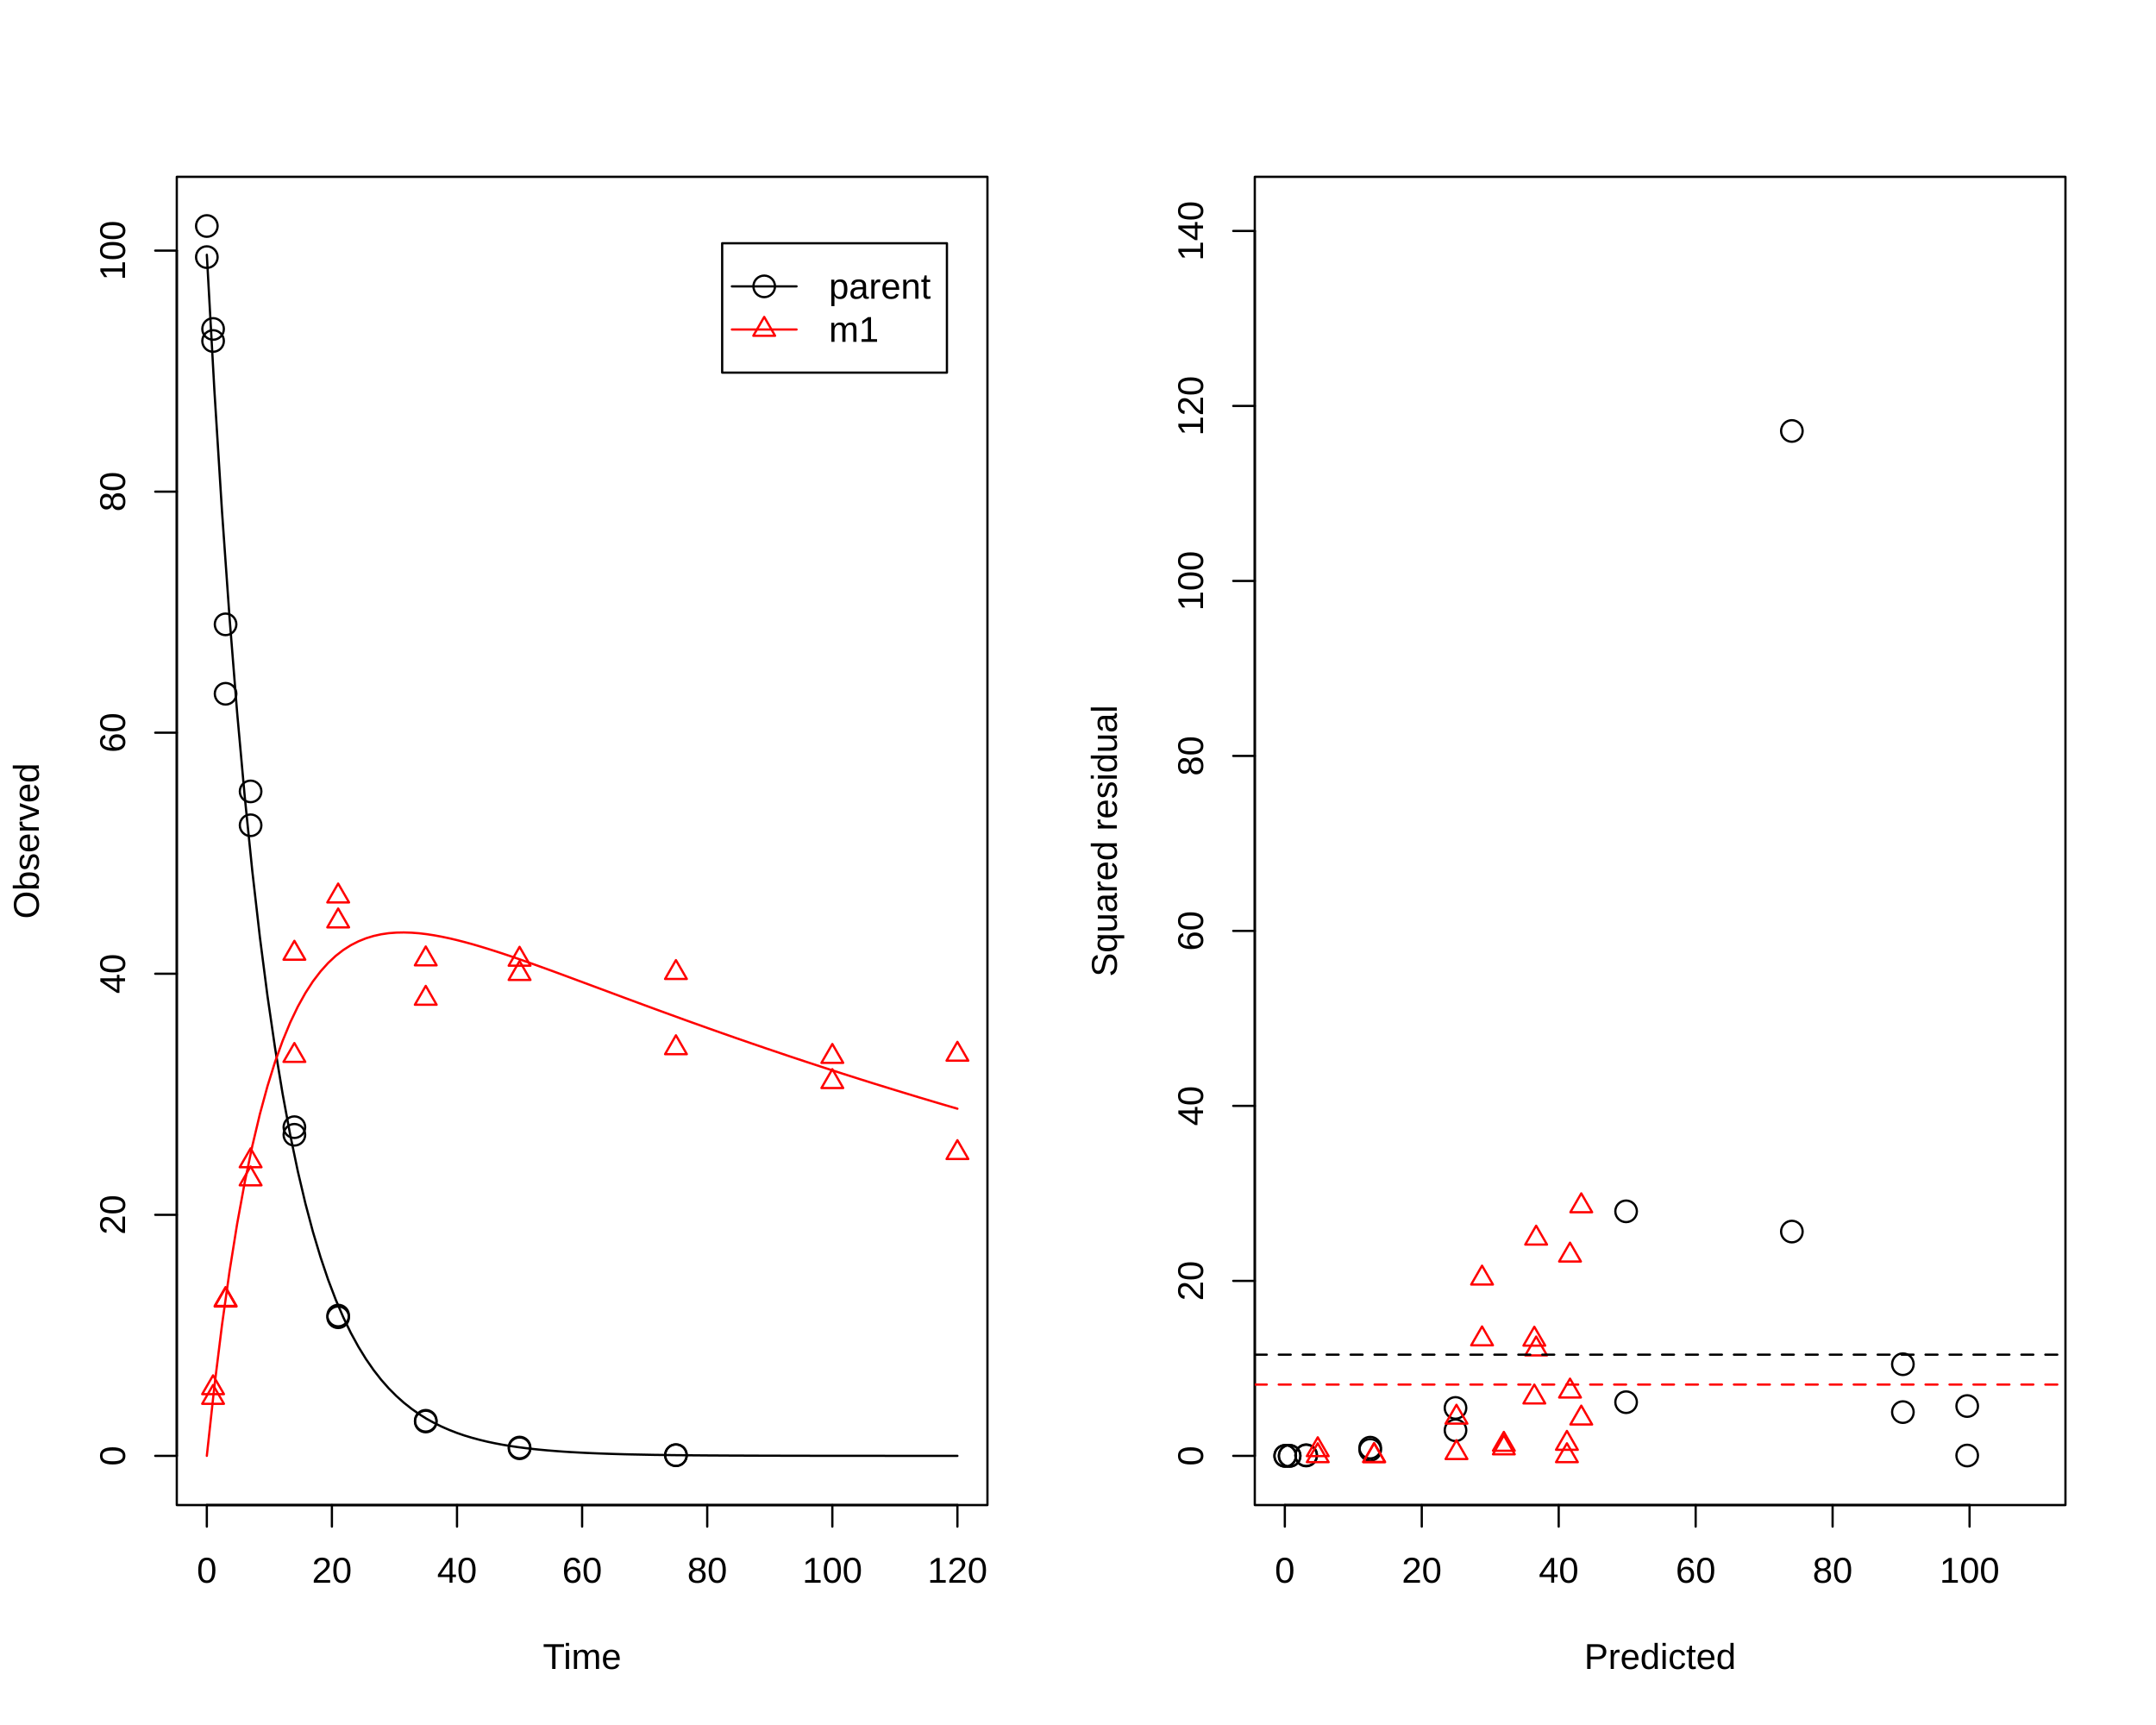
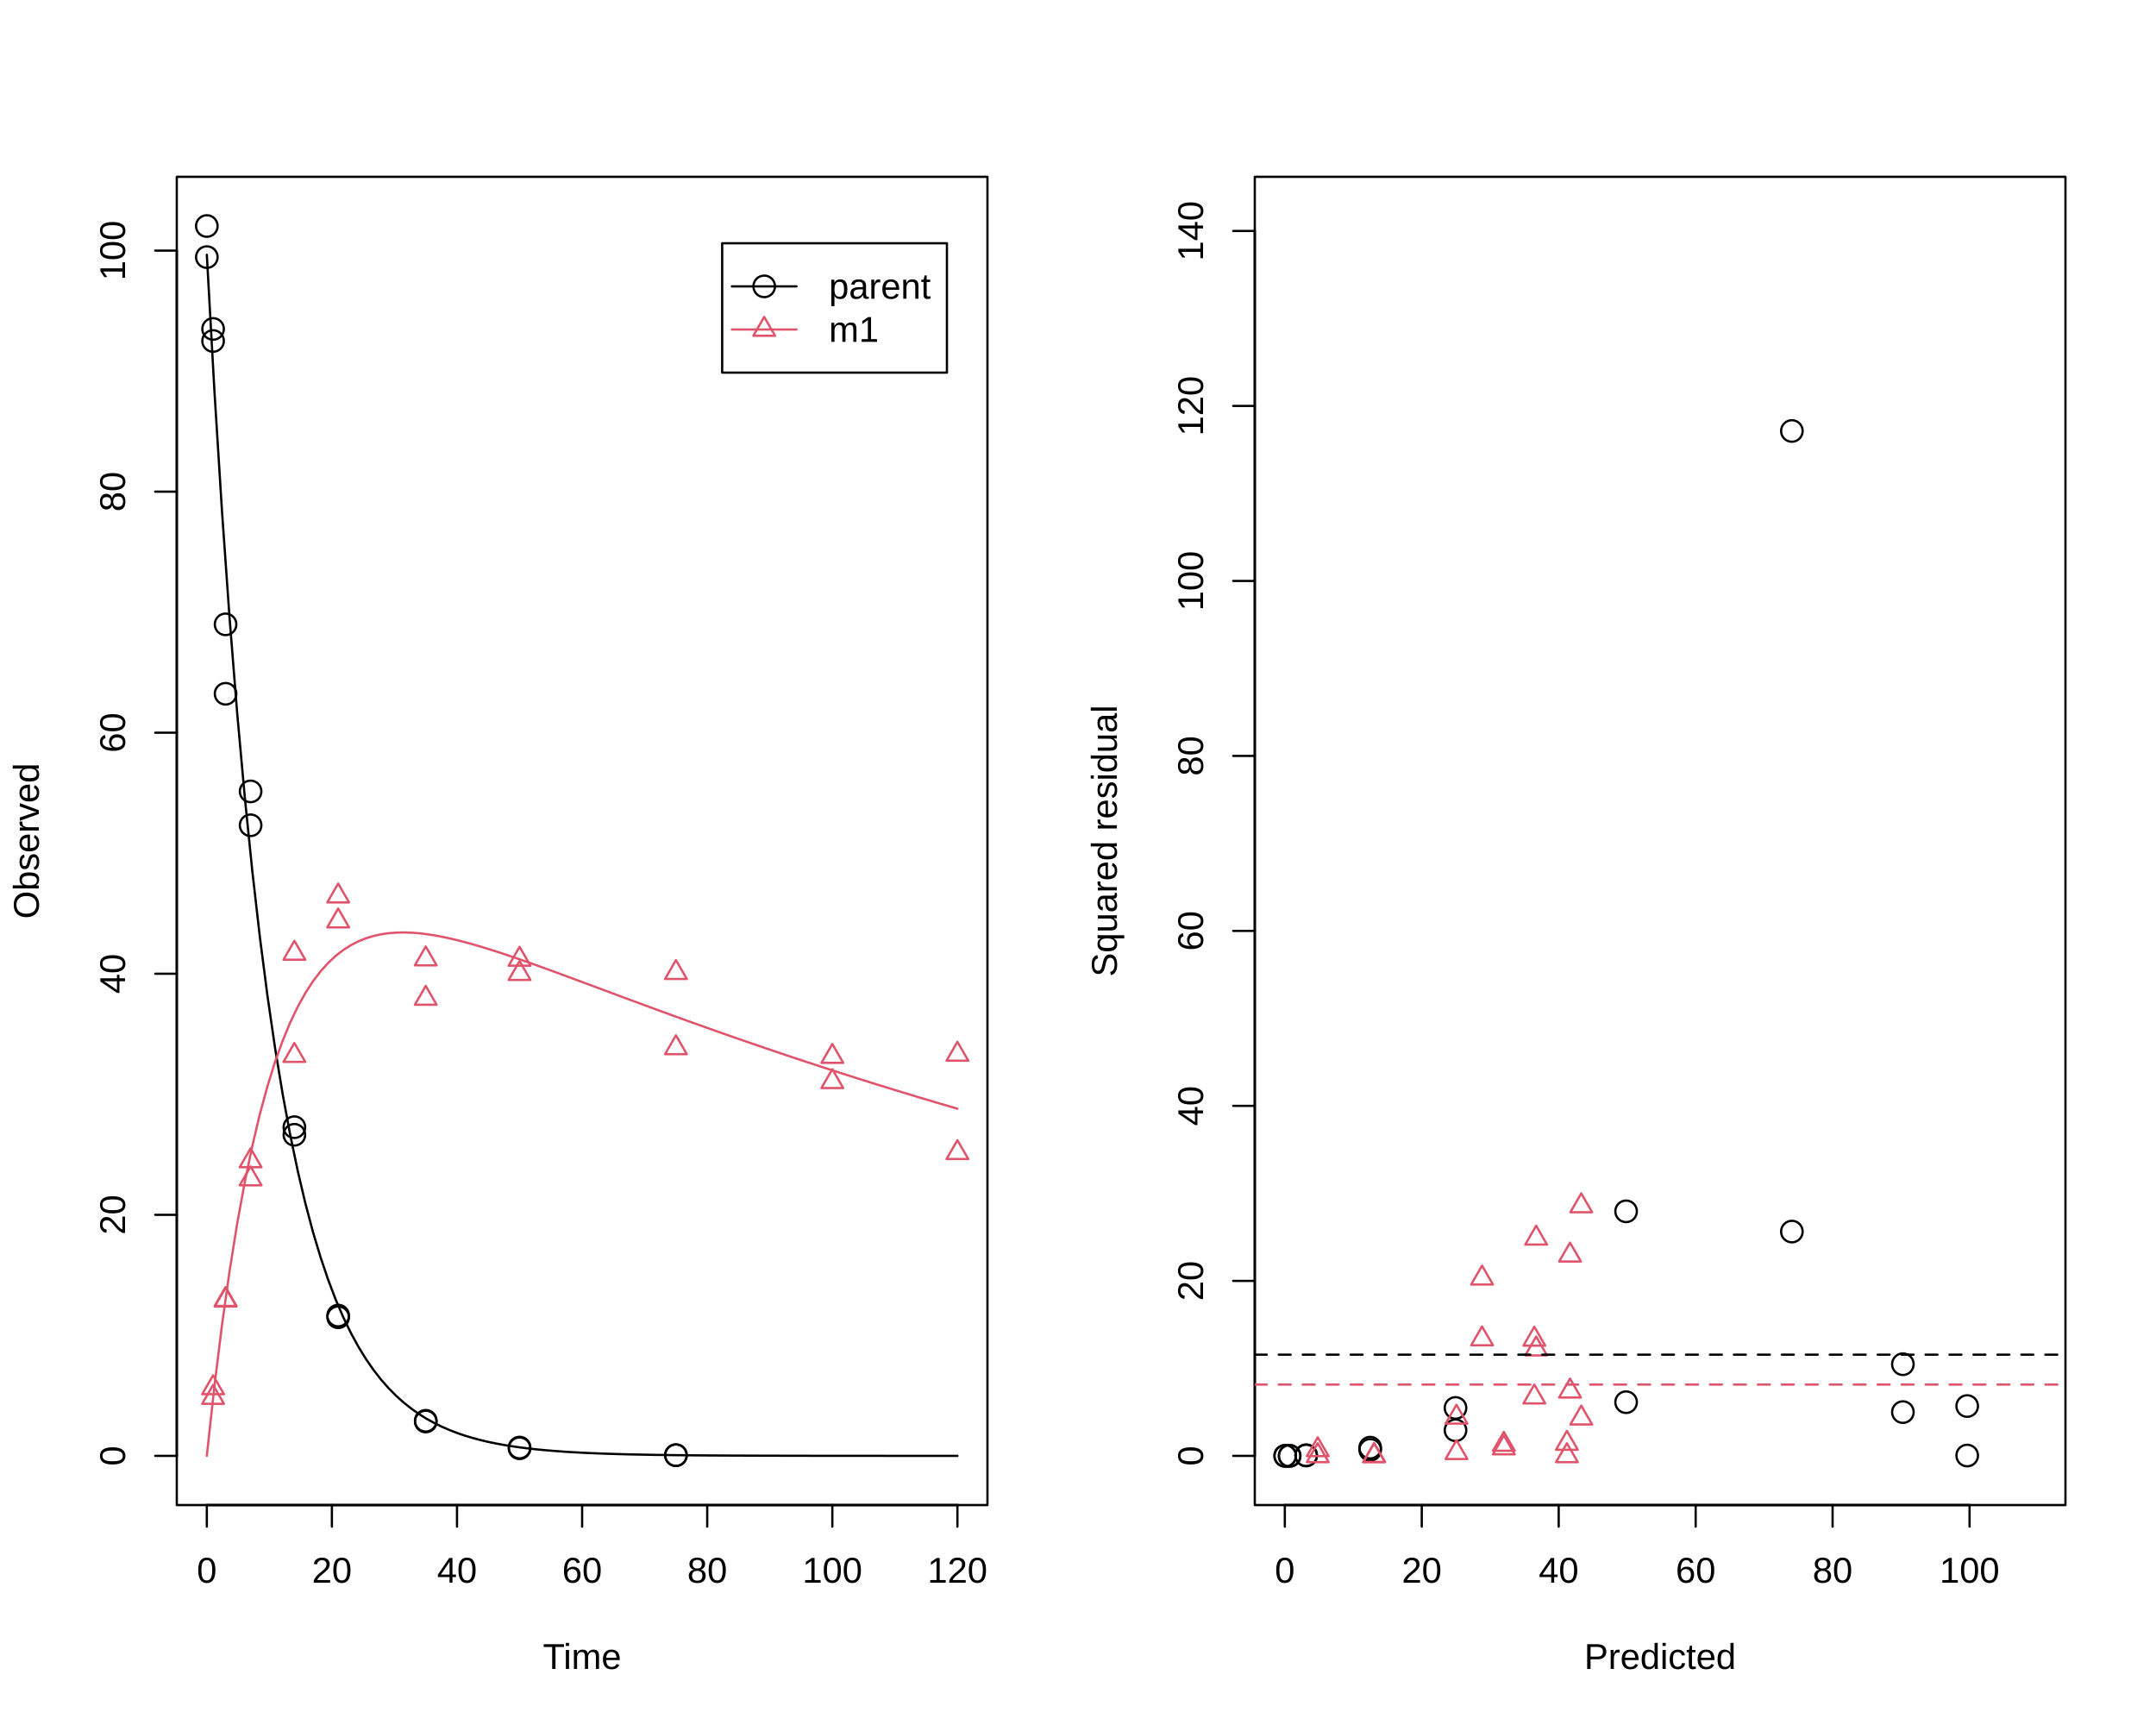
<svg xmlns="http://www.w3.org/2000/svg" viewBox="0 0 720.00 576.00">
  <defs>
    <style type="text/css">
    line, polyline, polygon, path, rect, circle {
      fill: none;
      stroke: #000000;
      stroke-linecap: round;
      stroke-linejoin: round;
      stroke-miterlimit: 10.00;
    }
  </style>
  </defs>
  <rect width="100%" height="100%" style="stroke: none; fill: #FFFFFF;" />
  <line x1="69.07" y1="502.56" x2="319.73" y2="502.56" style="stroke-width: 0.75;" />
  <line x1="69.07" y1="502.56" x2="69.07" y2="509.76" style="stroke-width: 0.75;" />
  <line x1="110.84" y1="502.56" x2="110.84" y2="509.76" style="stroke-width: 0.75;" />
  <line x1="152.62" y1="502.56" x2="152.62" y2="509.76" style="stroke-width: 0.75;" />
  <line x1="194.40" y1="502.56" x2="194.40" y2="509.76" style="stroke-width: 0.75;" />
  <line x1="236.18" y1="502.56" x2="236.18" y2="509.76" style="stroke-width: 0.75;" />
  <line x1="277.96" y1="502.56" x2="277.96" y2="509.76" style="stroke-width: 0.75;" />
  <line x1="319.73" y1="502.56" x2="319.73" y2="509.76" style="stroke-width: 0.75;" />
  <text x="65.73" y="528.48" style="font-size: 12.00px; font-family: Liberation Sans;" textLength="6.67px" lengthAdjust="spacingAndGlyphs">0</text>
  <text x="104.17" y="528.48" style="font-size: 12.00px; font-family: Liberation Sans;" textLength="13.34px" lengthAdjust="spacingAndGlyphs">20</text>
  <text x="145.95" y="528.48" style="font-size: 12.00px; font-family: Liberation Sans;" textLength="13.34px" lengthAdjust="spacingAndGlyphs">40</text>
  <text x="187.73" y="528.48" style="font-size: 12.00px; font-family: Liberation Sans;" textLength="13.34px" lengthAdjust="spacingAndGlyphs">60</text>
  <text x="229.51" y="528.48" style="font-size: 12.00px; font-family: Liberation Sans;" textLength="13.34px" lengthAdjust="spacingAndGlyphs">80</text>
  <text x="267.95" y="528.48" style="font-size: 12.00px; font-family: Liberation Sans;" textLength="20.02px" lengthAdjust="spacingAndGlyphs">100</text>
  <text x="309.73" y="528.48" style="font-size: 12.00px; font-family: Liberation Sans;" textLength="20.02px" lengthAdjust="spacingAndGlyphs">120</text>
  <line x1="59.04" y1="486.13" x2="59.04" y2="83.68" style="stroke-width: 0.75;" />
  <line x1="59.04" y1="486.13" x2="51.84" y2="486.13" style="stroke-width: 0.75;" />
  <line x1="59.04" y1="405.64" x2="51.84" y2="405.64" style="stroke-width: 0.75;" />
  <line x1="59.04" y1="325.15" x2="51.84" y2="325.15" style="stroke-width: 0.75;" />
  <line x1="59.04" y1="244.66" x2="51.84" y2="244.66" style="stroke-width: 0.75;" />
  <line x1="59.04" y1="164.17" x2="51.84" y2="164.17" style="stroke-width: 0.75;" />
  <line x1="59.04" y1="83.68" x2="51.84" y2="83.68" style="stroke-width: 0.75;" />
  <text transform="translate(41.76,489.47) rotate(-90)" style="font-size: 12.00px; font-family: Liberation Sans;" textLength="6.67px" lengthAdjust="spacingAndGlyphs">0</text>
  <text transform="translate(41.76,412.31) rotate(-90)" style="font-size: 12.00px; font-family: Liberation Sans;" textLength="13.34px" lengthAdjust="spacingAndGlyphs">20</text>
  <text transform="translate(41.76,331.82) rotate(-90)" style="font-size: 12.00px; font-family: Liberation Sans;" textLength="13.34px" lengthAdjust="spacingAndGlyphs">40</text>
  <text transform="translate(41.76,251.33) rotate(-90)" style="font-size: 12.00px; font-family: Liberation Sans;" textLength="13.34px" lengthAdjust="spacingAndGlyphs">60</text>
  <text transform="translate(41.76,170.84) rotate(-90)" style="font-size: 12.00px; font-family: Liberation Sans;" textLength="13.34px" lengthAdjust="spacingAndGlyphs">80</text>
  <text transform="translate(41.76,93.68) rotate(-90)" style="font-size: 12.00px; font-family: Liberation Sans;" textLength="20.02px" lengthAdjust="spacingAndGlyphs">100</text>
  <polyline points="59.04,502.56 329.76,502.56 329.76,59.04 59.04,59.04 59.04,502.56 " style="stroke-width: 0.75;" />
  <defs>
    <clipPath id="cpMC4wMHwzNjAuMDB8NTc2LjAwfDAuMDA=">
      <rect x="0.00" y="0.00" width="360.00" height="576.00" />
    </clipPath>
  </defs>
  <g clip-path="url(#cpMC4wMHwzNjAuMDB8NTc2LjAwfDAuMDA=)">
    <text x="181.29" y="557.28" style="font-size: 12.00px; font-family: Liberation Sans;" textLength="26.22px" lengthAdjust="spacingAndGlyphs">Time</text>
  </g>
  <g clip-path="url(#cpMC4wMHwzNjAuMDB8NTc2LjAwfDAuMDA=)">
    <text transform="translate(12.96,306.81) rotate(-90)" style="font-size: 12.00px; font-family: Liberation Sans;" textLength="52.02px" lengthAdjust="spacingAndGlyphs">Observed</text>
  </g>
  <defs>
    <clipPath id="cpNTkuMDR8MzI5Ljc2fDUwMi41Nnw1OS4wNA==">
      <rect x="59.04" y="59.04" width="270.72" height="443.52" />
    </clipPath>
  </defs>
  <circle cx="69.07" cy="85.85" r="2.70pt" style="stroke-width: 0.75;" clip-path="url(#cpNTkuMDR8MzI5Ljc2fDUwMi41Nnw1OS4wNA==)" />
  <circle cx="69.07" cy="75.47" r="2.70pt" style="stroke-width: 0.75;" clip-path="url(#cpNTkuMDR8MzI5Ljc2fDUwMi41Nnw1OS4wNA==)" />
  <circle cx="71.16" cy="109.84" r="2.70pt" style="stroke-width: 0.75;" clip-path="url(#cpNTkuMDR8MzI5Ljc2fDUwMi41Nnw1OS4wNA==)" />
  <circle cx="71.16" cy="113.86" r="2.70pt" style="stroke-width: 0.75;" clip-path="url(#cpNTkuMDR8MzI5Ljc2fDUwMi41Nnw1OS4wNA==)" />
  <circle cx="75.33" cy="231.66" r="2.70pt" style="stroke-width: 0.75;" clip-path="url(#cpNTkuMDR8MzI5Ljc2fDUwMi41Nnw1OS4wNA==)" />
  <circle cx="75.33" cy="208.48" r="2.70pt" style="stroke-width: 0.75;" clip-path="url(#cpNTkuMDR8MzI5Ljc2fDUwMi41Nnw1OS4wNA==)" />
  <circle cx="83.69" cy="275.57" r="2.70pt" style="stroke-width: 0.75;" clip-path="url(#cpNTkuMDR8MzI5Ljc2fDUwMi41Nnw1OS4wNA==)" />
  <circle cx="83.69" cy="264.26" r="2.70pt" style="stroke-width: 0.75;" clip-path="url(#cpNTkuMDR8MzI5Ljc2fDUwMi41Nnw1OS4wNA==)" />
  <circle cx="98.31" cy="376.38" r="2.70pt" style="stroke-width: 0.75;" clip-path="url(#cpNTkuMDR8MzI5Ljc2fDUwMi41Nnw1OS4wNA==)" />
  <circle cx="98.31" cy="378.92" r="2.70pt" style="stroke-width: 0.75;" clip-path="url(#cpNTkuMDR8MzI5Ljc2fDUwMi41Nnw1OS4wNA==)" />
  <circle cx="112.93" cy="439.85" r="2.70pt" style="stroke-width: 0.75;" clip-path="url(#cpNTkuMDR8MzI5Ljc2fDUwMi41Nnw1OS4wNA==)" />
  <circle cx="112.93" cy="439.29" r="2.70pt" style="stroke-width: 0.75;" clip-path="url(#cpNTkuMDR8MzI5Ljc2fDUwMi41Nnw1OS4wNA==)" />
  <circle cx="142.18" cy="474.66" r="2.70pt" style="stroke-width: 0.75;" clip-path="url(#cpNTkuMDR8MzI5Ljc2fDUwMi41Nnw1OS4wNA==)" />
  <circle cx="142.18" cy="474.42" r="2.70pt" style="stroke-width: 0.75;" clip-path="url(#cpNTkuMDR8MzI5Ljc2fDUwMi41Nnw1OS4wNA==)" />
  <circle cx="173.51" cy="483.36" r="2.70pt" style="stroke-width: 0.75;" clip-path="url(#cpNTkuMDR8MzI5Ljc2fDUwMi41Nnw1OS4wNA==)" />
  <circle cx="173.51" cy="483.60" r="2.70pt" style="stroke-width: 0.75;" clip-path="url(#cpNTkuMDR8MzI5Ljc2fDUwMi41Nnw1OS4wNA==)" />
  <circle cx="225.73" cy="485.93" r="2.70pt" style="stroke-width: 0.75;" clip-path="url(#cpNTkuMDR8MzI5Ljc2fDUwMi41Nnw1OS4wNA==)" />
  <circle cx="225.73" cy="485.89" r="2.70pt" style="stroke-width: 0.75;" clip-path="url(#cpNTkuMDR8MzI5Ljc2fDUwMi41Nnw1OS4wNA==)" />
-   <polyline points="71.16,462.46 74.79,468.75 67.52,468.75 71.16,462.46 " style="stroke-width: 0.75; stroke: #FF0000;" clip-path="url(#cpNTkuMDR8MzI5Ljc2fDUwMi41Nnw1OS4wNA==)" />
-   <polyline points="71.16,459.24 74.79,465.53 67.52,465.53 71.16,459.24 " style="stroke-width: 0.75; stroke: #FF0000;" clip-path="url(#cpNTkuMDR8MzI5Ljc2fDUwMi41Nnw1OS4wNA==)" />
-   <polyline points="75.33,429.98 78.97,436.28 71.70,436.28 75.33,429.98 " style="stroke-width: 0.75; stroke: #FF0000;" clip-path="url(#cpNTkuMDR8MzI5Ljc2fDUwMi41Nnw1OS4wNA==)" />
-   <polyline points="75.33,429.78 78.97,436.07 71.70,436.07 75.33,429.78 " style="stroke-width: 0.75; stroke: #FF0000;" clip-path="url(#cpNTkuMDR8MzI5Ljc2fDUwMi41Nnw1OS4wNA==)" />
-   <polyline points="83.69,389.49 87.33,395.79 80.05,395.79 83.69,389.49 " style="stroke-width: 0.75; stroke: #FF0000;" clip-path="url(#cpNTkuMDR8MzI5Ljc2fDUwMi41Nnw1OS4wNA==)" />
-   <polyline points="83.69,383.45 87.33,389.75 80.05,389.75 83.69,383.45 " style="stroke-width: 0.75; stroke: #FF0000;" clip-path="url(#cpNTkuMDR8MzI5Ljc2fDUwMi41Nnw1OS4wNA==)" />
-   <polyline points="98.31,314.15 101.95,320.45 94.67,320.45 98.31,314.15 " style="stroke-width: 0.75; stroke: #FF0000;" clip-path="url(#cpNTkuMDR8MzI5Ljc2fDUwMi41Nnw1OS4wNA==)" />
-   <polyline points="98.31,348.28 101.95,354.58 94.67,354.58 98.31,348.28 " style="stroke-width: 0.75; stroke: #FF0000;" clip-path="url(#cpNTkuMDR8MzI5Ljc2fDUwMi41Nnw1OS4wNA==)" />
-   <polyline points="112.93,303.36 116.57,309.66 109.30,309.66 112.93,303.36 " style="stroke-width: 0.75; stroke: #FF0000;" clip-path="url(#cpNTkuMDR8MzI5Ljc2fDUwMi41Nnw1OS4wNA==)" />
-   <polyline points="112.93,295.03 116.57,301.33 109.30,301.33 112.93,295.03 " style="stroke-width: 0.75; stroke: #FF0000;" clip-path="url(#cpNTkuMDR8MzI5Ljc2fDUwMi41Nnw1OS4wNA==)" />
-   <polyline points="142.18,316.04 145.81,322.34 138.54,322.34 142.18,316.04 " style="stroke-width: 0.75; stroke: #FF0000;" clip-path="url(#cpNTkuMDR8MzI5Ljc2fDUwMi41Nnw1OS4wNA==)" />
-   <polyline points="142.18,329.20 145.81,335.50 138.54,335.50 142.18,329.20 " style="stroke-width: 0.75; stroke: #FF0000;" clip-path="url(#cpNTkuMDR8MzI5Ljc2fDUwMi41Nnw1OS4wNA==)" />
-   <polyline points="173.51,316.16 177.15,322.46 169.87,322.46 173.51,316.16 " style="stroke-width: 0.75; stroke: #FF0000;" clip-path="url(#cpNTkuMDR8MzI5Ljc2fDUwMi41Nnw1OS4wNA==)" />
-   <polyline points="173.51,320.91 177.15,327.21 169.87,327.21 173.51,320.91 " style="stroke-width: 0.75; stroke: #FF0000;" clip-path="url(#cpNTkuMDR8MzI5Ljc2fDUwMi41Nnw1OS4wNA==)" />
-   <polyline points="225.73,320.59 229.37,326.89 222.10,326.89 225.73,320.59 " style="stroke-width: 0.75; stroke: #FF0000;" clip-path="url(#cpNTkuMDR8MzI5Ljc2fDUwMi41Nnw1OS4wNA==)" />
-   <polyline points="225.73,345.70 229.37,352.00 222.10,352.00 225.73,345.70 " style="stroke-width: 0.75; stroke: #FF0000;" clip-path="url(#cpNTkuMDR8MzI5Ljc2fDUwMi41Nnw1OS4wNA==)" />
-   <polyline points="277.96,357.01 281.59,363.31 274.32,363.31 277.96,357.01 " style="stroke-width: 0.75; stroke: #FF0000;" clip-path="url(#cpNTkuMDR8MzI5Ljc2fDUwMi41Nnw1OS4wNA==)" />
-   <polyline points="277.96,348.60 281.59,354.90 274.32,354.90 277.96,348.60 " style="stroke-width: 0.75; stroke: #FF0000;" clip-path="url(#cpNTkuMDR8MzI5Ljc2fDUwMi41Nnw1OS4wNA==)" />
-   <polyline points="319.73,380.72 323.37,387.01 316.10,387.01 319.73,380.72 " style="stroke-width: 0.75; stroke: #FF0000;" clip-path="url(#cpNTkuMDR8MzI5Ljc2fDUwMi41Nnw1OS4wNA==)" />
-   <polyline points="319.73,347.88 323.37,354.17 316.10,354.17 319.73,347.88 " style="stroke-width: 0.75; stroke: #FF0000;" clip-path="url(#cpNTkuMDR8MzI5Ljc2fDUwMi41Nnw1OS4wNA==)" />
+   <polyline points="71.16,462.46 74.79,468.75 67.52,468.75 71.16,462.46 " style="stroke-width: 0.75; stroke: #DF536B;" clip-path="url(#cpNTkuMDR8MzI5Ljc2fDUwMi41Nnw1OS4wNA==)" />
+   <polyline points="71.16,459.24 74.79,465.53 67.52,465.53 71.16,459.24 " style="stroke-width: 0.75; stroke: #DF536B;" clip-path="url(#cpNTkuMDR8MzI5Ljc2fDUwMi41Nnw1OS4wNA==)" />
+   <polyline points="75.33,429.98 78.97,436.28 71.70,436.28 75.33,429.98 " style="stroke-width: 0.75; stroke: #DF536B;" clip-path="url(#cpNTkuMDR8MzI5Ljc2fDUwMi41Nnw1OS4wNA==)" />
+   <polyline points="75.33,429.78 78.97,436.07 71.70,436.07 75.33,429.78 " style="stroke-width: 0.75; stroke: #DF536B;" clip-path="url(#cpNTkuMDR8MzI5Ljc2fDUwMi41Nnw1OS4wNA==)" />
+   <polyline points="83.69,389.49 87.33,395.79 80.05,395.79 83.69,389.49 " style="stroke-width: 0.75; stroke: #DF536B;" clip-path="url(#cpNTkuMDR8MzI5Ljc2fDUwMi41Nnw1OS4wNA==)" />
+   <polyline points="83.69,383.45 87.33,389.75 80.05,389.75 83.69,383.45 " style="stroke-width: 0.75; stroke: #DF536B;" clip-path="url(#cpNTkuMDR8MzI5Ljc2fDUwMi41Nnw1OS4wNA==)" />
+   <polyline points="98.31,314.15 101.95,320.45 94.67,320.45 98.31,314.15 " style="stroke-width: 0.75; stroke: #DF536B;" clip-path="url(#cpNTkuMDR8MzI5Ljc2fDUwMi41Nnw1OS4wNA==)" />
+   <polyline points="98.31,348.28 101.95,354.58 94.67,354.58 98.31,348.28 " style="stroke-width: 0.75; stroke: #DF536B;" clip-path="url(#cpNTkuMDR8MzI5Ljc2fDUwMi41Nnw1OS4wNA==)" />
+   <polyline points="112.93,303.36 116.57,309.66 109.30,309.66 112.93,303.36 " style="stroke-width: 0.75; stroke: #DF536B;" clip-path="url(#cpNTkuMDR8MzI5Ljc2fDUwMi41Nnw1OS4wNA==)" />
+   <polyline points="112.93,295.03 116.57,301.33 109.30,301.33 112.93,295.03 " style="stroke-width: 0.75; stroke: #DF536B;" clip-path="url(#cpNTkuMDR8MzI5Ljc2fDUwMi41Nnw1OS4wNA==)" />
+   <polyline points="142.18,316.04 145.81,322.34 138.54,322.34 142.18,316.04 " style="stroke-width: 0.75; stroke: #DF536B;" clip-path="url(#cpNTkuMDR8MzI5Ljc2fDUwMi41Nnw1OS4wNA==)" />
+   <polyline points="142.18,329.20 145.81,335.50 138.54,335.50 142.18,329.20 " style="stroke-width: 0.75; stroke: #DF536B;" clip-path="url(#cpNTkuMDR8MzI5Ljc2fDUwMi41Nnw1OS4wNA==)" />
+   <polyline points="173.51,316.16 177.15,322.46 169.87,322.46 173.51,316.16 " style="stroke-width: 0.75; stroke: #DF536B;" clip-path="url(#cpNTkuMDR8MzI5Ljc2fDUwMi41Nnw1OS4wNA==)" />
+   <polyline points="173.51,320.91 177.15,327.21 169.87,327.21 173.51,320.91 " style="stroke-width: 0.75; stroke: #DF536B;" clip-path="url(#cpNTkuMDR8MzI5Ljc2fDUwMi41Nnw1OS4wNA==)" />
+   <polyline points="225.73,320.59 229.37,326.89 222.10,326.89 225.73,320.59 " style="stroke-width: 0.75; stroke: #DF536B;" clip-path="url(#cpNTkuMDR8MzI5Ljc2fDUwMi41Nnw1OS4wNA==)" />
+   <polyline points="225.73,345.70 229.37,352.00 222.10,352.00 225.73,345.70 " style="stroke-width: 0.75; stroke: #DF536B;" clip-path="url(#cpNTkuMDR8MzI5Ljc2fDUwMi41Nnw1OS4wNA==)" />
+   <polyline points="277.96,357.01 281.59,363.31 274.32,363.31 277.96,357.01 " style="stroke-width: 0.75; stroke: #DF536B;" clip-path="url(#cpNTkuMDR8MzI5Ljc2fDUwMi41Nnw1OS4wNA==)" />
+   <polyline points="277.96,348.60 281.59,354.90 274.32,354.90 277.96,348.60 " style="stroke-width: 0.75; stroke: #DF536B;" clip-path="url(#cpNTkuMDR8MzI5Ljc2fDUwMi41Nnw1OS4wNA==)" />
+   <polyline points="319.73,380.72 323.37,387.01 316.10,387.01 319.73,380.72 " style="stroke-width: 0.75; stroke: #DF536B;" clip-path="url(#cpNTkuMDR8MzI5Ljc2fDUwMi41Nnw1OS4wNA==)" />
+   <polyline points="319.73,347.88 323.37,354.17 316.10,354.17 319.73,347.88 " style="stroke-width: 0.75; stroke: #DF536B;" clip-path="url(#cpNTkuMDR8MzI5Ljc2fDUwMi41Nnw1OS4wNA==)" />
  <polyline points="69.07,85.07 71.60,130.41 74.13,170.63 76.66,206.29 79.19,237.93 81.73,265.99 84.26,290.88 86.79,312.95 89.32,332.53 91.85,349.90 94.39,365.30 96.92,378.96 99.45,391.07 101.98,401.82 104.51,411.35 107.05,419.81 109.58,427.31 112.11,433.96 114.64,439.85 117.17,445.09 119.71,449.73 122.24,453.84 124.77,457.49 127.30,460.73 129.83,463.60 132.37,466.15 134.90,468.41 137.43,470.41 139.96,472.19 142.49,473.77 145.03,475.16 147.56,476.40 150.09,477.50 152.62,478.48 155.15,479.35 157.69,480.11 160.22,480.79 162.75,481.40 165.28,481.93 167.81,482.41 170.35,482.83 172.88,483.20 175.41,483.53 177.94,483.83 180.47,484.09 183.01,484.32 185.54,484.52 188.07,484.71 190.60,484.87 193.13,485.01 195.67,485.14 198.20,485.25 200.73,485.35 203.26,485.44 205.79,485.52 208.33,485.59 210.86,485.65 213.39,485.70 215.92,485.75 218.45,485.80 220.99,485.83 223.52,485.87 226.05,485.90 228.58,485.92 231.11,485.95 233.65,485.97 236.18,485.99 238.71,486.00 241.24,486.02 243.77,486.03 246.31,486.04 248.84,486.05 251.37,486.06 253.90,486.07 256.43,486.08 258.97,486.08 261.50,486.09 264.03,486.09 266.56,486.10 269.09,486.10 271.63,486.11 274.16,486.11 276.69,486.11 279.22,486.11 281.75,486.12 284.29,486.12 286.82,486.12 289.35,486.12 291.88,486.12 294.41,486.12 296.95,486.13 299.48,486.13 302.01,486.13 304.54,486.13 307.07,486.13 309.61,486.13 312.14,486.13 314.67,486.13 317.20,486.13 319.73,486.13 " style="stroke-width: 0.75;" clip-path="url(#cpNTkuMDR8MzI5Ljc2fDUwMi41Nnw1OS4wNA==)" />
-   <polyline points="69.07,486.13 71.60,462.92 74.13,442.48 76.66,424.49 79.19,408.68 81.73,394.81 84.26,382.65 86.79,372.00 89.32,362.70 91.85,354.59 94.39,347.54 96.92,341.42 99.45,336.14 101.98,331.59 104.51,327.68 107.05,324.36 109.58,321.55 112.11,319.18 114.64,317.22 117.17,315.61 119.71,314.32 122.24,313.30 124.77,312.53 127.30,311.97 129.83,311.60 132.37,311.41 134.90,311.36 137.43,311.44 139.96,311.63 142.49,311.93 145.03,312.32 147.56,312.79 150.09,313.32 152.62,313.92 155.15,314.57 157.69,315.26 160.22,316.00 162.75,316.77 165.28,317.57 167.81,318.39 170.35,319.24 172.88,320.10 175.41,320.99 177.94,321.88 180.47,322.79 183.01,323.71 185.54,324.63 188.07,325.56 190.60,326.50 193.13,327.44 195.67,328.38 198.20,329.32 200.73,330.26 203.26,331.20 205.79,332.14 208.33,333.09 210.86,334.02 213.39,334.96 215.92,335.89 218.45,336.82 220.99,337.75 223.52,338.67 226.05,339.59 228.58,340.51 231.11,341.42 233.65,342.32 236.18,343.23 238.71,344.12 241.24,345.02 243.77,345.90 246.31,346.79 248.84,347.66 251.37,348.54 253.90,349.40 256.43,350.27 258.97,351.12 261.50,351.98 264.03,352.83 266.56,353.67 269.09,354.51 271.63,355.34 274.16,356.17 276.69,356.99 279.22,357.80 281.75,358.62 284.29,359.42 286.82,360.23 289.35,361.02 291.88,361.82 294.41,362.60 296.95,363.38 299.48,364.16 302.01,364.93 304.54,365.70 307.07,366.47 309.61,367.22 312.14,367.98 314.67,368.73 317.20,369.47 319.73,370.21 " style="stroke-width: 0.75; stroke: #FF0000;" clip-path="url(#cpNTkuMDR8MzI5Ljc2fDUwMi41Nnw1OS4wNA==)" />
+   <polyline points="69.07,486.13 71.60,462.92 74.13,442.48 76.66,424.49 79.19,408.68 81.73,394.81 84.26,382.65 86.79,372.00 89.32,362.70 91.85,354.59 94.39,347.54 96.92,341.42 99.45,336.14 101.98,331.59 104.51,327.68 107.05,324.36 109.58,321.55 112.11,319.18 114.64,317.22 117.17,315.61 119.71,314.32 122.24,313.30 124.77,312.53 127.30,311.97 129.83,311.60 132.37,311.41 134.90,311.36 137.43,311.44 139.96,311.63 142.49,311.93 145.03,312.32 147.56,312.79 150.09,313.32 152.62,313.92 155.15,314.57 157.69,315.26 160.22,316.00 162.75,316.77 165.28,317.57 167.81,318.39 170.35,319.24 172.88,320.10 175.41,320.99 177.94,321.88 180.47,322.79 183.01,323.71 185.54,324.63 188.07,325.56 190.60,326.50 193.13,327.44 195.67,328.38 198.20,329.32 200.73,330.26 203.26,331.20 205.79,332.14 208.33,333.09 210.86,334.02 213.39,334.96 215.92,335.89 218.45,336.82 220.99,337.75 223.52,338.67 226.05,339.59 228.58,340.51 231.11,341.42 233.65,342.32 236.18,343.23 238.71,344.12 241.24,345.02 243.77,345.90 246.31,346.79 248.84,347.66 251.37,348.54 253.90,349.40 256.43,350.27 258.97,351.12 261.50,351.98 264.03,352.83 266.56,353.67 269.09,354.51 271.63,355.34 274.16,356.17 276.69,356.99 279.22,357.80 281.75,358.62 284.29,359.42 286.82,360.23 289.35,361.02 291.88,361.82 294.41,362.60 296.95,363.38 299.48,364.16 302.01,364.93 304.54,365.70 307.07,366.47 309.61,367.22 312.14,367.98 314.67,368.73 317.20,369.47 319.73,370.21 " style="stroke-width: 0.75; stroke: #DF536B;" clip-path="url(#cpNTkuMDR8MzI5Ljc2fDUwMi41Nnw1OS4wNA==)" />
  <rect x="241.17" y="81.22" width="75.06" height="43.20" style="stroke-width: 0.75; fill: #FFFFFF;" clip-path="url(#cpNTkuMDR8MzI5Ljc2fDUwMi41Nnw1OS4wNA==)" />
  <line x1="244.41" y1="95.62" x2="266.01" y2="95.62" style="stroke-width: 0.75;" clip-path="url(#cpNTkuMDR8MzI5Ljc2fDUwMi41Nnw1OS4wNA==)" />
-   <line x1="244.41" y1="110.02" x2="266.01" y2="110.02" style="stroke-width: 0.75; stroke: #FF0000;" clip-path="url(#cpNTkuMDR8MzI5Ljc2fDUwMi41Nnw1OS4wNA==)" />
+   <line x1="244.41" y1="110.02" x2="266.01" y2="110.02" style="stroke-width: 0.75; stroke: #DF536B;" clip-path="url(#cpNTkuMDR8MzI5Ljc2fDUwMi41Nnw1OS4wNA==)" />
  <circle cx="255.21" cy="95.62" r="2.70pt" style="stroke-width: 0.75;" clip-path="url(#cpNTkuMDR8MzI5Ljc2fDUwMi41Nnw1OS4wNA==)" />
-   <polyline points="255.21,105.82 258.84,112.12 251.57,112.12 255.21,105.82 " style="stroke-width: 0.75; stroke: #FF0000;" clip-path="url(#cpNTkuMDR8MzI5Ljc2fDUwMi41Nnw1OS4wNA==)" />
+   <polyline points="255.21,105.82 258.84,112.12 251.57,112.12 255.21,105.82 " style="stroke-width: 0.75; stroke: #DF536B;" clip-path="url(#cpNTkuMDR8MzI5Ljc2fDUwMi41Nnw1OS4wNA==)" />
  <g clip-path="url(#cpNTkuMDR8MzI5Ljc2fDUwMi41Nnw1OS4wNA==)">
    <text x="276.81" y="99.74" style="font-size: 12.00px; font-family: Liberation Sans;" textLength="34.02px" lengthAdjust="spacingAndGlyphs">parent</text>
  </g>
  <g clip-path="url(#cpNTkuMDR8MzI5Ljc2fDUwMi41Nnw1OS4wNA==)">
    <text x="276.81" y="114.14" style="font-size: 12.00px; font-family: Liberation Sans;" textLength="16.67px" lengthAdjust="spacingAndGlyphs">m1</text>
  </g>
  <defs>
    <clipPath id="cpNDE5LjA0fDY4OS43Nnw1MDIuNTZ8NTkuMDQ=">
      <rect x="419.04" y="59.04" width="270.72" height="443.52" />
    </clipPath>
  </defs>
  <defs>
    <clipPath id="cpMC4wMHw3MjAuMDB8NTc2LjAwfDAuMDA=">
      <rect x="0.00" y="0.00" width="720.00" height="576.00" />
    </clipPath>
  </defs>
  <line x1="429.07" y1="502.56" x2="657.74" y2="502.56" style="stroke-width: 0.75;" clip-path="url(#cpMC4wMHw3MjAuMDB8NTc2LjAwfDAuMDA=)" />
  <line x1="429.07" y1="502.56" x2="429.07" y2="509.76" style="stroke-width: 0.75;" clip-path="url(#cpMC4wMHw3MjAuMDB8NTc2LjAwfDAuMDA=)" />
  <line x1="474.80" y1="502.56" x2="474.80" y2="509.76" style="stroke-width: 0.75;" clip-path="url(#cpMC4wMHw3MjAuMDB8NTc2LjAwfDAuMDA=)" />
  <line x1="520.53" y1="502.56" x2="520.53" y2="509.76" style="stroke-width: 0.75;" clip-path="url(#cpMC4wMHw3MjAuMDB8NTc2LjAwfDAuMDA=)" />
  <line x1="566.27" y1="502.56" x2="566.27" y2="509.76" style="stroke-width: 0.75;" clip-path="url(#cpMC4wMHw3MjAuMDB8NTc2LjAwfDAuMDA=)" />
  <line x1="612.00" y1="502.56" x2="612.00" y2="509.76" style="stroke-width: 0.75;" clip-path="url(#cpMC4wMHw3MjAuMDB8NTc2LjAwfDAuMDA=)" />
  <line x1="657.74" y1="502.56" x2="657.74" y2="509.76" style="stroke-width: 0.75;" clip-path="url(#cpMC4wMHw3MjAuMDB8NTc2LjAwfDAuMDA=)" />
  <g clip-path="url(#cpMC4wMHw3MjAuMDB8NTc2LjAwfDAuMDA=)">
    <text x="425.73" y="528.48" style="font-size: 12.00px; font-family: Liberation Sans;" textLength="6.67px" lengthAdjust="spacingAndGlyphs">0</text>
  </g>
  <g clip-path="url(#cpMC4wMHw3MjAuMDB8NTc2LjAwfDAuMDA=)">
    <text x="468.13" y="528.48" style="font-size: 12.00px; font-family: Liberation Sans;" textLength="13.34px" lengthAdjust="spacingAndGlyphs">20</text>
  </g>
  <g clip-path="url(#cpMC4wMHw3MjAuMDB8NTc2LjAwfDAuMDA=)">
    <text x="513.86" y="528.48" style="font-size: 12.00px; font-family: Liberation Sans;" textLength="13.34px" lengthAdjust="spacingAndGlyphs">40</text>
  </g>
  <g clip-path="url(#cpMC4wMHw3MjAuMDB8NTc2LjAwfDAuMDA=)">
    <text x="559.60" y="528.48" style="font-size: 12.00px; font-family: Liberation Sans;" textLength="13.34px" lengthAdjust="spacingAndGlyphs">60</text>
  </g>
  <g clip-path="url(#cpMC4wMHw3MjAuMDB8NTc2LjAwfDAuMDA=)">
    <text x="605.33" y="528.48" style="font-size: 12.00px; font-family: Liberation Sans;" textLength="13.34px" lengthAdjust="spacingAndGlyphs">80</text>
  </g>
  <g clip-path="url(#cpMC4wMHw3MjAuMDB8NTc2LjAwfDAuMDA=)">
    <text x="647.73" y="528.48" style="font-size: 12.00px; font-family: Liberation Sans;" textLength="20.02px" lengthAdjust="spacingAndGlyphs">100</text>
  </g>
  <line x1="419.04" y1="486.13" x2="419.04" y2="77.12" style="stroke-width: 0.75;" clip-path="url(#cpMC4wMHw3MjAuMDB8NTc2LjAwfDAuMDA=)" />
  <line x1="419.04" y1="486.13" x2="411.84" y2="486.13" style="stroke-width: 0.75;" clip-path="url(#cpMC4wMHw3MjAuMDB8NTc2LjAwfDAuMDA=)" />
  <line x1="419.04" y1="427.70" x2="411.84" y2="427.70" style="stroke-width: 0.75;" clip-path="url(#cpMC4wMHw3MjAuMDB8NTc2LjAwfDAuMDA=)" />
  <line x1="419.04" y1="369.27" x2="411.84" y2="369.27" style="stroke-width: 0.75;" clip-path="url(#cpMC4wMHw3MjAuMDB8NTc2LjAwfDAuMDA=)" />
  <line x1="419.04" y1="310.84" x2="411.84" y2="310.84" style="stroke-width: 0.75;" clip-path="url(#cpMC4wMHw3MjAuMDB8NTc2LjAwfDAuMDA=)" />
  <line x1="419.04" y1="252.41" x2="411.84" y2="252.41" style="stroke-width: 0.75;" clip-path="url(#cpMC4wMHw3MjAuMDB8NTc2LjAwfDAuMDA=)" />
  <line x1="419.04" y1="193.98" x2="411.84" y2="193.98" style="stroke-width: 0.75;" clip-path="url(#cpMC4wMHw3MjAuMDB8NTc2LjAwfDAuMDA=)" />
  <line x1="419.04" y1="135.55" x2="411.84" y2="135.55" style="stroke-width: 0.75;" clip-path="url(#cpMC4wMHw3MjAuMDB8NTc2LjAwfDAuMDA=)" />
  <line x1="419.04" y1="77.12" x2="411.84" y2="77.12" style="stroke-width: 0.75;" clip-path="url(#cpMC4wMHw3MjAuMDB8NTc2LjAwfDAuMDA=)" />
  <g clip-path="url(#cpMC4wMHw3MjAuMDB8NTc2LjAwfDAuMDA=)">
    <text transform="translate(401.76,489.47) rotate(-90)" style="font-size: 12.00px; font-family: Liberation Sans;" textLength="6.67px" lengthAdjust="spacingAndGlyphs">0</text>
  </g>
  <g clip-path="url(#cpMC4wMHw3MjAuMDB8NTc2LjAwfDAuMDA=)">
    <text transform="translate(401.76,434.37) rotate(-90)" style="font-size: 12.00px; font-family: Liberation Sans;" textLength="13.34px" lengthAdjust="spacingAndGlyphs">20</text>
  </g>
  <g clip-path="url(#cpMC4wMHw3MjAuMDB8NTc2LjAwfDAuMDA=)">
    <text transform="translate(401.76,375.94) rotate(-90)" style="font-size: 12.00px; font-family: Liberation Sans;" textLength="13.34px" lengthAdjust="spacingAndGlyphs">40</text>
  </g>
  <g clip-path="url(#cpMC4wMHw3MjAuMDB8NTc2LjAwfDAuMDA=)">
    <text transform="translate(401.76,317.51) rotate(-90)" style="font-size: 12.00px; font-family: Liberation Sans;" textLength="13.34px" lengthAdjust="spacingAndGlyphs">60</text>
  </g>
  <g clip-path="url(#cpMC4wMHw3MjAuMDB8NTc2LjAwfDAuMDA=)">
    <text transform="translate(401.76,259.08) rotate(-90)" style="font-size: 12.00px; font-family: Liberation Sans;" textLength="13.34px" lengthAdjust="spacingAndGlyphs">80</text>
  </g>
  <g clip-path="url(#cpMC4wMHw3MjAuMDB8NTc2LjAwfDAuMDA=)">
    <text transform="translate(401.76,203.99) rotate(-90)" style="font-size: 12.00px; font-family: Liberation Sans;" textLength="20.02px" lengthAdjust="spacingAndGlyphs">100</text>
  </g>
  <g clip-path="url(#cpMC4wMHw3MjAuMDB8NTc2LjAwfDAuMDA=)">
    <text transform="translate(401.76,145.56) rotate(-90)" style="font-size: 12.00px; font-family: Liberation Sans;" textLength="20.02px" lengthAdjust="spacingAndGlyphs">120</text>
  </g>
  <g clip-path="url(#cpMC4wMHw3MjAuMDB8NTc2LjAwfDAuMDA=)">
    <text transform="translate(401.76,87.13) rotate(-90)" style="font-size: 12.00px; font-family: Liberation Sans;" textLength="20.02px" lengthAdjust="spacingAndGlyphs">140</text>
  </g>
  <polyline points="419.04,502.56 689.76,502.56 689.76,59.04 419.04,59.04 419.04,502.56 " style="stroke-width: 0.75;" clip-path="url(#cpMC4wMHw3MjAuMDB8NTc2LjAwfDAuMDA=)" />
  <defs>
    <clipPath id="cpMzYwLjAwfDcyMC4wMHw1NzYuMDB8MC4wMA==">
      <rect x="360.00" y="0.00" width="360.00" height="576.00" />
    </clipPath>
  </defs>
  <g clip-path="url(#cpMzYwLjAwfDcyMC4wMHw1NzYuMDB8MC4wMA==)">
    <text x="529.06" y="557.28" style="font-size: 12.00px; font-family: Liberation Sans;" textLength="50.69px" lengthAdjust="spacingAndGlyphs">Predicted</text>
  </g>
  <g clip-path="url(#cpMzYwLjAwfDcyMC4wMHw1NzYuMDB8MC4wMA==)">
    <text transform="translate(372.96,326.16) rotate(-90)" style="font-size: 12.00px; font-family: Liberation Sans;" textLength="90.72px" lengthAdjust="spacingAndGlyphs">Squared residual</text>
  </g>
  <defs>
    <clipPath id="cpNDE5LjA0fDY4OS43Nnw1MDIuNTZ8NTkuMDQ=">
      <rect x="419.04" y="59.04" width="270.72" height="443.52" />
    </clipPath>
  </defs>
  <circle cx="656.95" cy="486.02" r="2.70pt" style="stroke-width: 0.75;" clip-path="url(#cpNDE5LjA0fDY4OS43Nnw1MDIuNTZ8NTkuMDQ=)" />
  <circle cx="656.95" cy="469.50" r="2.70pt" style="stroke-width: 0.75;" clip-path="url(#cpNDE5LjA0fDY4OS43Nnw1MDIuNTZ8NTkuMDQ=)" />
  <circle cx="635.47" cy="455.53" r="2.70pt" style="stroke-width: 0.75;" clip-path="url(#cpNDE5LjA0fDY4OS43Nnw1MDIuNTZ8NTkuMDQ=)" />
  <circle cx="635.47" cy="471.52" r="2.70pt" style="stroke-width: 0.75;" clip-path="url(#cpNDE5LjA0fDY4OS43Nnw1MDIuNTZ8NTkuMDQ=)" />
  <circle cx="598.40" cy="143.91" r="2.70pt" style="stroke-width: 0.75;" clip-path="url(#cpNDE5LjA0fDY4OS43Nnw1MDIuNTZ8NTkuMDQ=)" />
  <circle cx="598.40" cy="411.24" r="2.70pt" style="stroke-width: 0.75;" clip-path="url(#cpNDE5LjA0fDY4OS43Nnw1MDIuNTZ8NTkuMDQ=)" />
  <circle cx="543.04" cy="468.21" r="2.70pt" style="stroke-width: 0.75;" clip-path="url(#cpNDE5LjA0fDY4OS43Nnw1MDIuNTZ8NTkuMDQ=)" />
  <circle cx="543.04" cy="404.48" r="2.70pt" style="stroke-width: 0.75;" clip-path="url(#cpNDE5LjA0fDY4OS43Nnw1MDIuNTZ8NTkuMDQ=)" />
  <circle cx="486.07" cy="470.13" r="2.70pt" style="stroke-width: 0.75;" clip-path="url(#cpNDE5LjA0fDY4OS43Nnw1MDIuNTZ8NTkuMDQ=)" />
  <circle cx="486.07" cy="477.59" r="2.70pt" style="stroke-width: 0.75;" clip-path="url(#cpNDE5LjA0fDY4OS43Nnw1MDIuNTZ8NTkuMDQ=)" />
  <circle cx="457.58" cy="483.39" r="2.70pt" style="stroke-width: 0.75;" clip-path="url(#cpNDE5LjA0fDY4OS43Nnw1MDIuNTZ8NTkuMDQ=)" />
  <circle cx="457.58" cy="484.13" r="2.70pt" style="stroke-width: 0.75;" clip-path="url(#cpNDE5LjA0fDY4OS43Nnw1MDIuNTZ8NTkuMDQ=)" />
  <circle cx="436.20" cy="485.92" r="2.70pt" style="stroke-width: 0.75;" clip-path="url(#cpNDE5LjA0fDY4OS43Nnw1MDIuNTZ8NTkuMDQ=)" />
  <circle cx="436.20" cy="486.01" r="2.70pt" style="stroke-width: 0.75;" clip-path="url(#cpNDE5LjA0fDY4OS43Nnw1MDIuNTZ8NTkuMDQ=)" />
  <circle cx="430.68" cy="486.13" r="2.70pt" style="stroke-width: 0.75;" clip-path="url(#cpNDE5LjA0fDY4OS43Nnw1MDIuNTZ8NTkuMDQ=)" />
  <circle cx="430.68" cy="486.12" r="2.70pt" style="stroke-width: 0.75;" clip-path="url(#cpNDE5LjA0fDY4OS43Nnw1MDIuNTZ8NTkuMDQ=)" />
  <circle cx="429.20" cy="486.13" r="2.70pt" style="stroke-width: 0.75;" clip-path="url(#cpNDE5LjA0fDY4OS43Nnw1MDIuNTZ8NTkuMDQ=)" />
  <circle cx="429.20" cy="486.13" r="2.70pt" style="stroke-width: 0.75;" clip-path="url(#cpNDE5LjA0fDY4OS43Nnw1MDIuNTZ8NTkuMDQ=)" />
-   <polyline points="440.07,481.93 443.70,488.23 436.43,488.23 440.07,481.93 " style="stroke-width: 0.75; stroke: #FF0000;" clip-path="url(#cpNDE5LjA0fDY4OS43Nnw1MDIuNTZ8NTkuMDQ=)" />
-   <polyline points="440.07,479.93 443.70,486.22 436.43,486.22 440.07,479.93 " style="stroke-width: 0.75; stroke: #FF0000;" clip-path="url(#cpNDE5LjA0fDY4OS43Nnw1MDIuNTZ8NTkuMDQ=)" />
-   <polyline points="458.89,481.88 462.53,488.18 455.25,488.18 458.89,481.88 " style="stroke-width: 0.75; stroke: #FF0000;" clip-path="url(#cpNDE5LjA0fDY4OS43Nnw1MDIuNTZ8NTkuMDQ=)" />
-   <polyline points="458.89,481.91 462.53,488.21 455.25,488.21 458.89,481.91 " style="stroke-width: 0.75; stroke: #FF0000;" clip-path="url(#cpNDE5LjA0fDY4OS43Nnw1MDIuNTZ8NTkuMDQ=)" />
-   <polyline points="486.39,469.07 490.03,475.37 482.75,475.37 486.39,469.07 " style="stroke-width: 0.75; stroke: #FF0000;" clip-path="url(#cpNDE5LjA0fDY4OS43Nnw1MDIuNTZ8NTkuMDQ=)" />
-   <polyline points="486.39,480.89 490.03,487.19 482.75,487.19 486.39,480.89 " style="stroke-width: 0.75; stroke: #FF0000;" clip-path="url(#cpNDE5LjA0fDY4OS43Nnw1MDIuNTZ8NTkuMDQ=)" />
-   <polyline points="513.00,409.28 516.63,415.58 509.36,415.58 513.00,409.28 " style="stroke-width: 0.75; stroke: #FF0000;" clip-path="url(#cpNDE5LjA0fDY4OS43Nnw1MDIuNTZ8NTkuMDQ=)" />
-   <polyline points="513.00,446.29 516.63,452.59 509.36,452.59 513.00,446.29 " style="stroke-width: 0.75; stroke: #FF0000;" clip-path="url(#cpNDE5LjA0fDY4OS43Nnw1MDIuNTZ8NTkuMDQ=)" />
-   <polyline points="524.31,460.34 527.95,466.64 520.67,466.64 524.31,460.34 " style="stroke-width: 0.75; stroke: #FF0000;" clip-path="url(#cpNDE5LjA0fDY4OS43Nnw1MDIuNTZ8NTkuMDQ=)" />
-   <polyline points="524.31,414.94 527.95,421.23 520.67,421.23 524.31,414.94 " style="stroke-width: 0.75; stroke: #FF0000;" clip-path="url(#cpNDE5LjA0fDY4OS43Nnw1MDIuNTZ8NTkuMDQ=)" />
-   <polyline points="528.07,469.36 531.70,475.66 524.43,475.66 528.07,469.36 " style="stroke-width: 0.75; stroke: #FF0000;" clip-path="url(#cpNDE5LjA0fDY4OS43Nnw1MDIuNTZ8NTkuMDQ=)" />
-   <polyline points="528.07,398.48 531.70,404.78 524.43,404.78 528.07,398.48 " style="stroke-width: 0.75; stroke: #FF0000;" clip-path="url(#cpNDE5LjA0fDY4OS43Nnw1MDIuNTZ8NTkuMDQ=)" />
-   <polyline points="523.28,481.93 526.91,488.23 519.64,488.23 523.28,481.93 " style="stroke-width: 0.75; stroke: #FF0000;" clip-path="url(#cpNDE5LjA0fDY4OS43Nnw1MDIuNTZ8NTkuMDQ=)" />
-   <polyline points="523.28,477.80 526.91,484.10 519.64,484.10 523.28,477.80 " style="stroke-width: 0.75; stroke: #FF0000;" clip-path="url(#cpNDE5LjA0fDY4OS43Nnw1MDIuNTZ8NTkuMDQ=)" />
-   <polyline points="512.39,443.02 516.03,449.32 508.76,449.32 512.39,443.02 " style="stroke-width: 0.75; stroke: #FF0000;" clip-path="url(#cpNDE5LjA0fDY4OS43Nnw1MDIuNTZ8NTkuMDQ=)" />
-   <polyline points="512.39,462.33 516.03,468.63 508.76,468.63 512.39,462.33 " style="stroke-width: 0.75; stroke: #FF0000;" clip-path="url(#cpNDE5LjA0fDY4OS43Nnw1MDIuNTZ8NTkuMDQ=)" />
-   <polyline points="502.21,479.31 505.85,485.61 498.58,485.61 502.21,479.31 " style="stroke-width: 0.75; stroke: #FF0000;" clip-path="url(#cpNDE5LjA0fDY4OS43Nnw1MDIuNTZ8NTkuMDQ=)" />
-   <polyline points="502.21,478.12 505.85,484.42 498.58,484.42 502.21,478.12 " style="stroke-width: 0.75; stroke: #FF0000;" clip-path="url(#cpNDE5LjA0fDY4OS43Nnw1MDIuNTZ8NTkuMDQ=)" />
-   <polyline points="494.93,442.92 498.57,449.22 491.30,449.22 494.93,442.92 " style="stroke-width: 0.75; stroke: #FF0000;" clip-path="url(#cpNDE5LjA0fDY4OS43Nnw1MDIuNTZ8NTkuMDQ=)" />
-   <polyline points="494.93,422.62 498.57,428.92 491.30,428.92 494.93,422.62 " style="stroke-width: 0.75; stroke: #FF0000;" clip-path="url(#cpNDE5LjA0fDY4OS43Nnw1MDIuNTZ8NTkuMDQ=)" />
+   <polyline points="440.07,481.93 443.70,488.23 436.43,488.23 440.07,481.93 " style="stroke-width: 0.75; stroke: #DF536B;" clip-path="url(#cpNDE5LjA0fDY4OS43Nnw1MDIuNTZ8NTkuMDQ=)" />
+   <polyline points="440.07,479.93 443.70,486.22 436.43,486.22 440.07,479.93 " style="stroke-width: 0.75; stroke: #DF536B;" clip-path="url(#cpNDE5LjA0fDY4OS43Nnw1MDIuNTZ8NTkuMDQ=)" />
+   <polyline points="458.89,481.88 462.53,488.18 455.25,488.18 458.89,481.88 " style="stroke-width: 0.75; stroke: #DF536B;" clip-path="url(#cpNDE5LjA0fDY4OS43Nnw1MDIuNTZ8NTkuMDQ=)" />
+   <polyline points="458.89,481.91 462.53,488.21 455.25,488.21 458.89,481.91 " style="stroke-width: 0.75; stroke: #DF536B;" clip-path="url(#cpNDE5LjA0fDY4OS43Nnw1MDIuNTZ8NTkuMDQ=)" />
+   <polyline points="486.39,469.07 490.03,475.37 482.75,475.37 486.39,469.07 " style="stroke-width: 0.75; stroke: #DF536B;" clip-path="url(#cpNDE5LjA0fDY4OS43Nnw1MDIuNTZ8NTkuMDQ=)" />
+   <polyline points="486.39,480.89 490.03,487.19 482.75,487.19 486.39,480.89 " style="stroke-width: 0.75; stroke: #DF536B;" clip-path="url(#cpNDE5LjA0fDY4OS43Nnw1MDIuNTZ8NTkuMDQ=)" />
+   <polyline points="513.00,409.28 516.63,415.58 509.36,415.58 513.00,409.28 " style="stroke-width: 0.75; stroke: #DF536B;" clip-path="url(#cpNDE5LjA0fDY4OS43Nnw1MDIuNTZ8NTkuMDQ=)" />
+   <polyline points="513.00,446.29 516.63,452.59 509.36,452.59 513.00,446.29 " style="stroke-width: 0.75; stroke: #DF536B;" clip-path="url(#cpNDE5LjA0fDY4OS43Nnw1MDIuNTZ8NTkuMDQ=)" />
+   <polyline points="524.31,460.34 527.95,466.64 520.67,466.64 524.31,460.34 " style="stroke-width: 0.75; stroke: #DF536B;" clip-path="url(#cpNDE5LjA0fDY4OS43Nnw1MDIuNTZ8NTkuMDQ=)" />
+   <polyline points="524.31,414.94 527.95,421.23 520.67,421.23 524.31,414.94 " style="stroke-width: 0.75; stroke: #DF536B;" clip-path="url(#cpNDE5LjA0fDY4OS43Nnw1MDIuNTZ8NTkuMDQ=)" />
+   <polyline points="528.07,469.36 531.70,475.66 524.43,475.66 528.07,469.36 " style="stroke-width: 0.75; stroke: #DF536B;" clip-path="url(#cpNDE5LjA0fDY4OS43Nnw1MDIuNTZ8NTkuMDQ=)" />
+   <polyline points="528.07,398.48 531.70,404.78 524.43,404.78 528.07,398.48 " style="stroke-width: 0.75; stroke: #DF536B;" clip-path="url(#cpNDE5LjA0fDY4OS43Nnw1MDIuNTZ8NTkuMDQ=)" />
+   <polyline points="523.28,481.93 526.91,488.23 519.64,488.23 523.28,481.93 " style="stroke-width: 0.75; stroke: #DF536B;" clip-path="url(#cpNDE5LjA0fDY4OS43Nnw1MDIuNTZ8NTkuMDQ=)" />
+   <polyline points="523.28,477.80 526.91,484.10 519.64,484.10 523.28,477.80 " style="stroke-width: 0.75; stroke: #DF536B;" clip-path="url(#cpNDE5LjA0fDY4OS43Nnw1MDIuNTZ8NTkuMDQ=)" />
+   <polyline points="512.39,443.02 516.03,449.32 508.76,449.32 512.39,443.02 " style="stroke-width: 0.75; stroke: #DF536B;" clip-path="url(#cpNDE5LjA0fDY4OS43Nnw1MDIuNTZ8NTkuMDQ=)" />
+   <polyline points="512.39,462.33 516.03,468.63 508.76,468.63 512.39,462.33 " style="stroke-width: 0.75; stroke: #DF536B;" clip-path="url(#cpNDE5LjA0fDY4OS43Nnw1MDIuNTZ8NTkuMDQ=)" />
+   <polyline points="502.21,479.31 505.85,485.61 498.58,485.61 502.21,479.31 " style="stroke-width: 0.75; stroke: #DF536B;" clip-path="url(#cpNDE5LjA0fDY4OS43Nnw1MDIuNTZ8NTkuMDQ=)" />
+   <polyline points="502.21,478.12 505.85,484.42 498.58,484.42 502.21,478.12 " style="stroke-width: 0.75; stroke: #DF536B;" clip-path="url(#cpNDE5LjA0fDY4OS43Nnw1MDIuNTZ8NTkuMDQ=)" />
+   <polyline points="494.93,442.92 498.57,449.22 491.30,449.22 494.93,442.92 " style="stroke-width: 0.75; stroke: #DF536B;" clip-path="url(#cpNDE5LjA0fDY4OS43Nnw1MDIuNTZ8NTkuMDQ=)" />
+   <polyline points="494.93,422.62 498.57,428.92 491.30,428.92 494.93,422.62 " style="stroke-width: 0.75; stroke: #DF536B;" clip-path="url(#cpNDE5LjA0fDY4OS43Nnw1MDIuNTZ8NTkuMDQ=)" />
  <line x1="419.04" y1="452.34" x2="689.76" y2="452.34" style="stroke-width: 0.75; stroke-dasharray: 4.00,4.00;" clip-path="url(#cpNDE5LjA0fDY4OS43Nnw1MDIuNTZ8NTkuMDQ=)" />
-   <line x1="419.04" y1="462.32" x2="689.76" y2="462.32" style="stroke-width: 0.75; stroke: #FF0000; stroke-dasharray: 4.00,4.00;" clip-path="url(#cpNDE5LjA0fDY4OS43Nnw1MDIuNTZ8NTkuMDQ=)" />
+   <line x1="419.04" y1="462.32" x2="689.76" y2="462.32" style="stroke-width: 0.75; stroke: #DF536B; stroke-dasharray: 4.00,4.00;" clip-path="url(#cpNDE5LjA0fDY4OS43Nnw1MDIuNTZ8NTkuMDQ=)" />
  <defs>
    <clipPath id="cpNTkuMDR8Njg5Ljc2fDUwMi41Nnw1OS4wNA==">
      <rect x="59.04" y="59.04" width="630.72" height="443.52" />
    </clipPath>
  </defs>
</svg>
